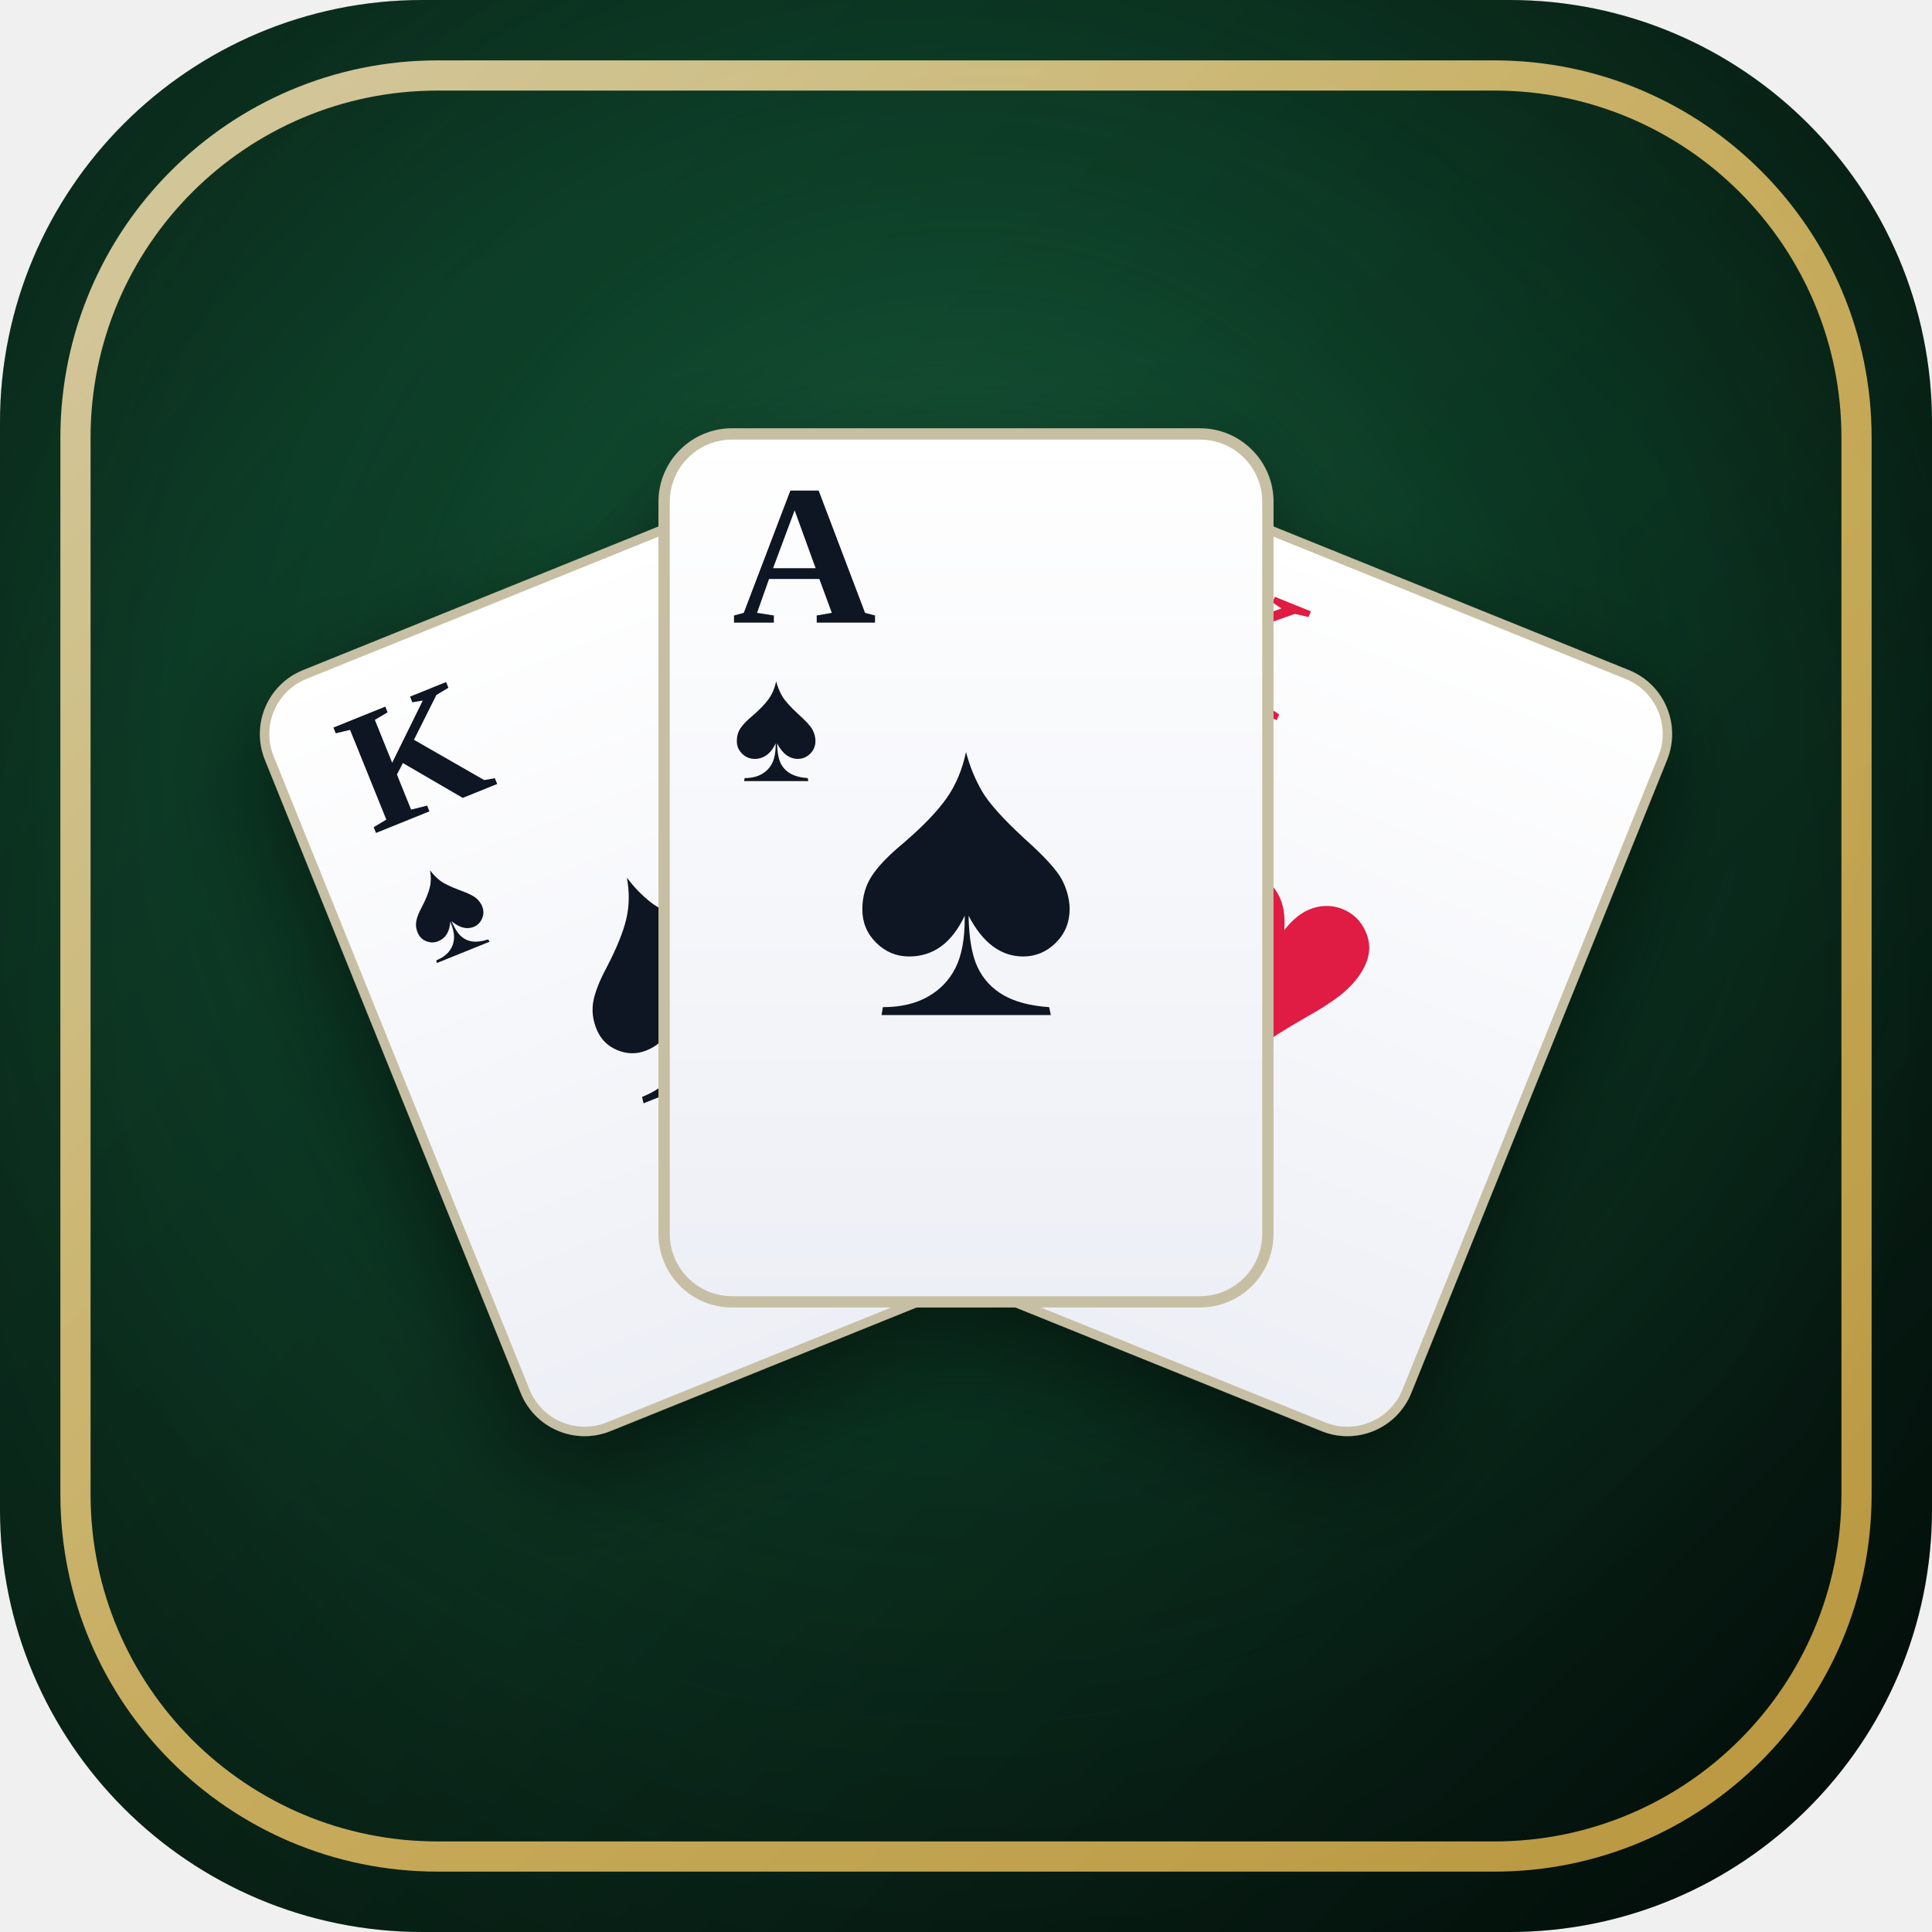
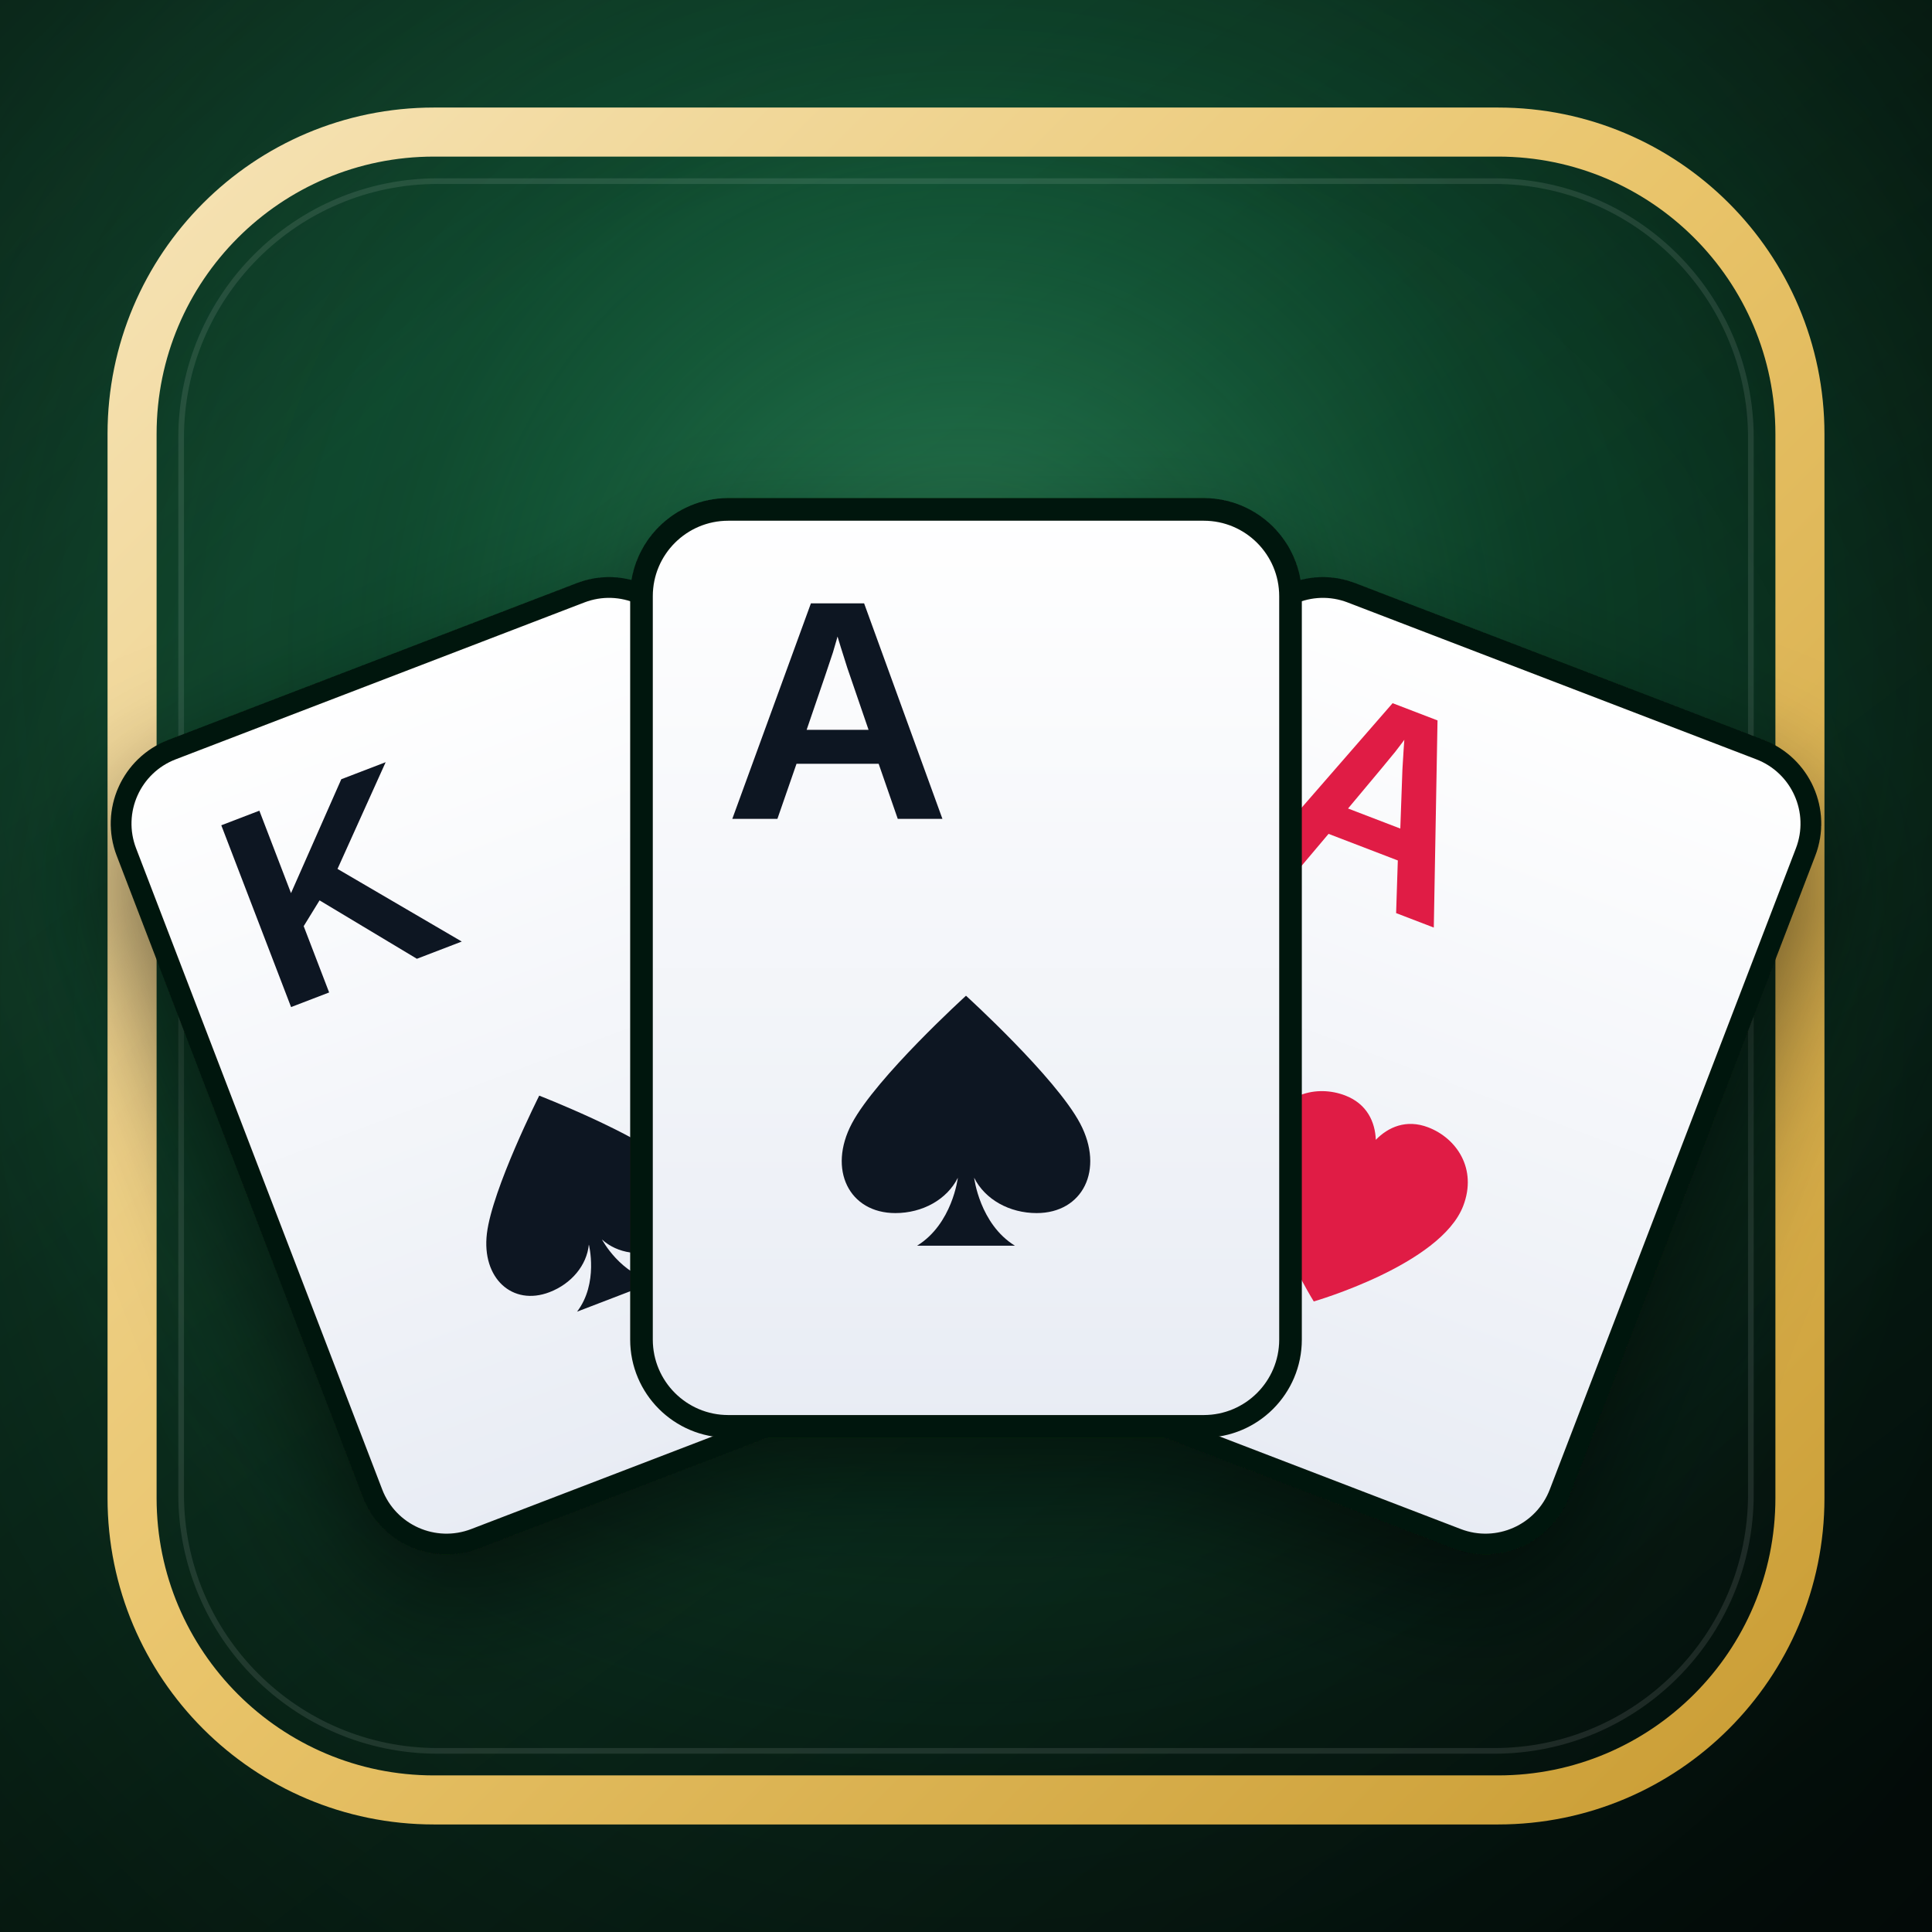
<svg xmlns="http://www.w3.org/2000/svg" viewBox="0 0 1024 1024" width="1024" height="1024">
  <defs>
-     <linearGradient id="bg" x1="0%" y1="0%" x2="100%" y2="100%">
-       <stop offset="0%" stop-color="#0E3A26" />
-       <stop offset="55%" stop-color="#0A2A1B" />
+     <linearGradient id="bg" x1="12%" y1="0%" x2="88%" y2="100%">
+       <stop offset="0%" stop-color="#12432C" />
+       <stop offset="52%" stop-color="#0A2A1B" />
      <stop offset="100%" stop-color="#04100C" />
    </linearGradient>
-     <radialGradient id="glow" cx="50%" cy="38%" r="55%">
-       <stop offset="0%" stop-color="#58E39B" stop-opacity="0.30" />
-       <stop offset="55%" stop-color="#16C172" stop-opacity="0.08" />
+     <radialGradient id="glow" cx="50%" cy="34%" r="58%">
+       <stop offset="0%" stop-color="#58E39B" stop-opacity="0.42" />
+       <stop offset="52%" stop-color="#16C172" stop-opacity="0.12" />
      <stop offset="100%" stop-color="#16C172" stop-opacity="0" />
    </radialGradient>
-     <radialGradient id="vignette" cx="50%" cy="50%" r="72%">
-       <stop offset="60%" stop-color="#000000" stop-opacity="0" />
-       <stop offset="100%" stop-color="#000000" stop-opacity="0.4" />
+     <radialGradient id="vignette" cx="50%" cy="52%" r="74%">
+       <stop offset="58%" stop-color="#000000" stop-opacity="0" />
+       <stop offset="100%" stop-color="#000000" stop-opacity="0.45" />
    </radialGradient>
-     <linearGradient id="goldStroke" x1="0%" y1="0%" x2="100%" y2="100%">
+     <linearGradient id="gold" x1="0%" y1="0%" x2="100%" y2="100%">
      <stop offset="0%" stop-color="#F6E4B8" />
-       <stop offset="50%" stop-color="#E9C46A" />
-       <stop offset="100%" stop-color="#D8AE47" />
+       <stop offset="48%" stop-color="#E9C46A" />
+       <stop offset="100%" stop-color="#C99C33" />
    </linearGradient>
-     <linearGradient id="cardFace" x1="0%" y1="0%" x2="0%" y2="100%">
-       <stop offset="0%" stop-color="#ffffff" />
-       <stop offset="100%" stop-color="#EDEFF6" />
+     <linearGradient id="face" x1="0%" y1="0%" x2="0%" y2="100%">
+       <stop offset="0%" stop-color="#FFFFFF" />
+       <stop offset="100%" stop-color="#E8ECF4" />
    </linearGradient>
-     <filter id="cardShadow" x="-50%" y="-50%" width="200%" height="200%">
-       <feDropShadow dx="0" dy="20" stdDeviation="26" flood-color="#000000" flood-opacity="0.5" />
+     <filter id="drop" x="-60%" y="-60%" width="220%" height="220%">
+       <feDropShadow dx="0" dy="26" stdDeviation="30" flood-color="#000000" flood-opacity="0.55" />
    </filter>
+     <path id="spade" d="M50 4 C50 4 17 34 8 51 C-1 68 7 84 24 84 C34 84 43 79 47 71 C47 71 45 88 32 96 L68 96 C55 88 53 71 53 71 C57 79 66 84 76 84 C93 84 101 68 92 51 C83 34 50 4 50 4 Z" />
+     <path id="heart" d="M50 95 C50 95 5 61 5 34 C5 17 18 8 31 8 C41 8 47 14 50 21 C53 14 59 8 69 8 C82 8 95 17 95 34 C95 61 50 95 50 95 Z" />
  </defs>
-   <rect x="0" y="0" width="1024" height="1024" rx="224" fill="url(#bg)" />
-   <rect x="0" y="0" width="1024" height="1024" rx="224" fill="url(#glow)" />
-   <rect x="0" y="0" width="1024" height="1024" rx="224" fill="url(#vignette)" />
-   <rect x="40" y="40" width="944" height="944" rx="192" fill="none" stroke="url(#goldStroke)" stroke-width="16" opacity="0.85" />
-   <g filter="url(#cardShadow)">
-     <g transform="translate(432,712) rotate(-22)">
-       <g transform="translate(0,-430)">
-         <rect x="-152" y="0" width="304" height="430" rx="34" fill="url(#cardFace)" stroke="#c7bfa4" stroke-width="5" />
-         <text x="-116" y="92" font-family="Georgia, 'Times New Roman', serif" font-size="92" font-weight="700" fill="#101322">K</text>
-         <text x="-116" y="168" font-family="Georgia, 'Times New Roman', serif" font-size="78" fill="#101322">♠</text>
-         <text x="0" y="278" font-family="Georgia, 'Times New Roman', serif" font-size="190" fill="#101322" text-anchor="middle">♠</text>
+   <rect width="1024" height="1024" rx="0" fill="url(#bg)" />
+   <rect width="1024" height="1024" rx="0" fill="url(#glow)" />
+   <rect width="1024" height="1024" rx="0" fill="url(#vignette)" />
+   <rect x="70" y="70" width="884" height="884" rx="160" fill="none" stroke="url(#gold)" stroke-width="26" />
+   <rect x="96" y="96" width="832" height="832" rx="136" fill="none" stroke="#FFFFFF" stroke-opacity="0.10" stroke-width="3" />
+   <g filter="url(#drop)">
+     <g transform="translate(360,774) rotate(-21)">
+       <g transform="translate(-158,-448)">
+         <rect x="0" y="0" width="316" height="448" rx="42" fill="url(#face)" stroke="#06180F" stroke-width="11" />
+         <text x="42" y="150" font-family="'Instrument Sans','Helvetica Neue',Arial,sans-serif" font-size="150" font-weight="800" fill="#101322">K</text>
+         <use href="#spade" transform="translate(96,236) scale(1.24)" fill="#101322" />
      </g>
    </g>
-     <g transform="translate(592,712) rotate(22)">
-       <g transform="translate(0,-430)">
-         <rect x="-152" y="0" width="304" height="430" rx="34" fill="url(#cardFace)" stroke="#c7bfa4" stroke-width="5" />
-         <text x="-116" y="92" font-family="Georgia, 'Times New Roman', serif" font-size="92" font-weight="700" fill="#E01B44">K</text>
-         <text x="-116" y="168" font-family="Georgia, 'Times New Roman', serif" font-size="78" fill="#E01B44">♥</text>
-         <text x="0" y="278" font-family="Georgia, 'Times New Roman', serif" font-size="190" fill="#E01B44" text-anchor="middle">♥</text>
+     <g transform="translate(664,774) rotate(21)">
+       <g transform="translate(-158,-448)">
+         <rect x="0" y="0" width="316" height="448" rx="42" fill="url(#face)" stroke="#06180F" stroke-width="11" />
+         <text x="42" y="150" font-family="'Instrument Sans','Helvetica Neue',Arial,sans-serif" font-size="150" font-weight="800" fill="#E01B44">A</text>
+         <use href="#heart" transform="translate(96,240) scale(1.24)" fill="#E01B44" />
      </g>
    </g>
-     <g transform="translate(512,690)">
-       <g transform="translate(0,-460)">
-         <rect x="-160" y="0" width="320" height="460" rx="36" fill="url(#cardFace)" stroke="#c7bfa4" stroke-width="6" />
-         <text x="-124" y="100" font-family="Georgia, 'Times New Roman', serif" font-size="106" font-weight="700" fill="#101322">A</text>
-         <text x="-124" y="184" font-family="Georgia, 'Times New Roman', serif" font-size="88" fill="#101322">♠</text>
-         <text x="0" y="308" font-family="Georgia, 'Times New Roman', serif" font-size="232" fill="#101322" text-anchor="middle">♠</text>
+     <g transform="translate(512,756)">
+       <g transform="translate(-172,-486)">
+         <rect x="0" y="0" width="344" height="486" rx="46" fill="url(#face)" stroke="#06180F" stroke-width="12" />
+         <text x="44" y="164" font-family="'Instrument Sans','Helvetica Neue',Arial,sans-serif" font-size="166" font-weight="800" fill="#101322">A</text>
+         <use href="#spade" transform="translate(100,252) scale(1.44)" fill="#101322" />
      </g>
    </g>
  </g>
</svg>
